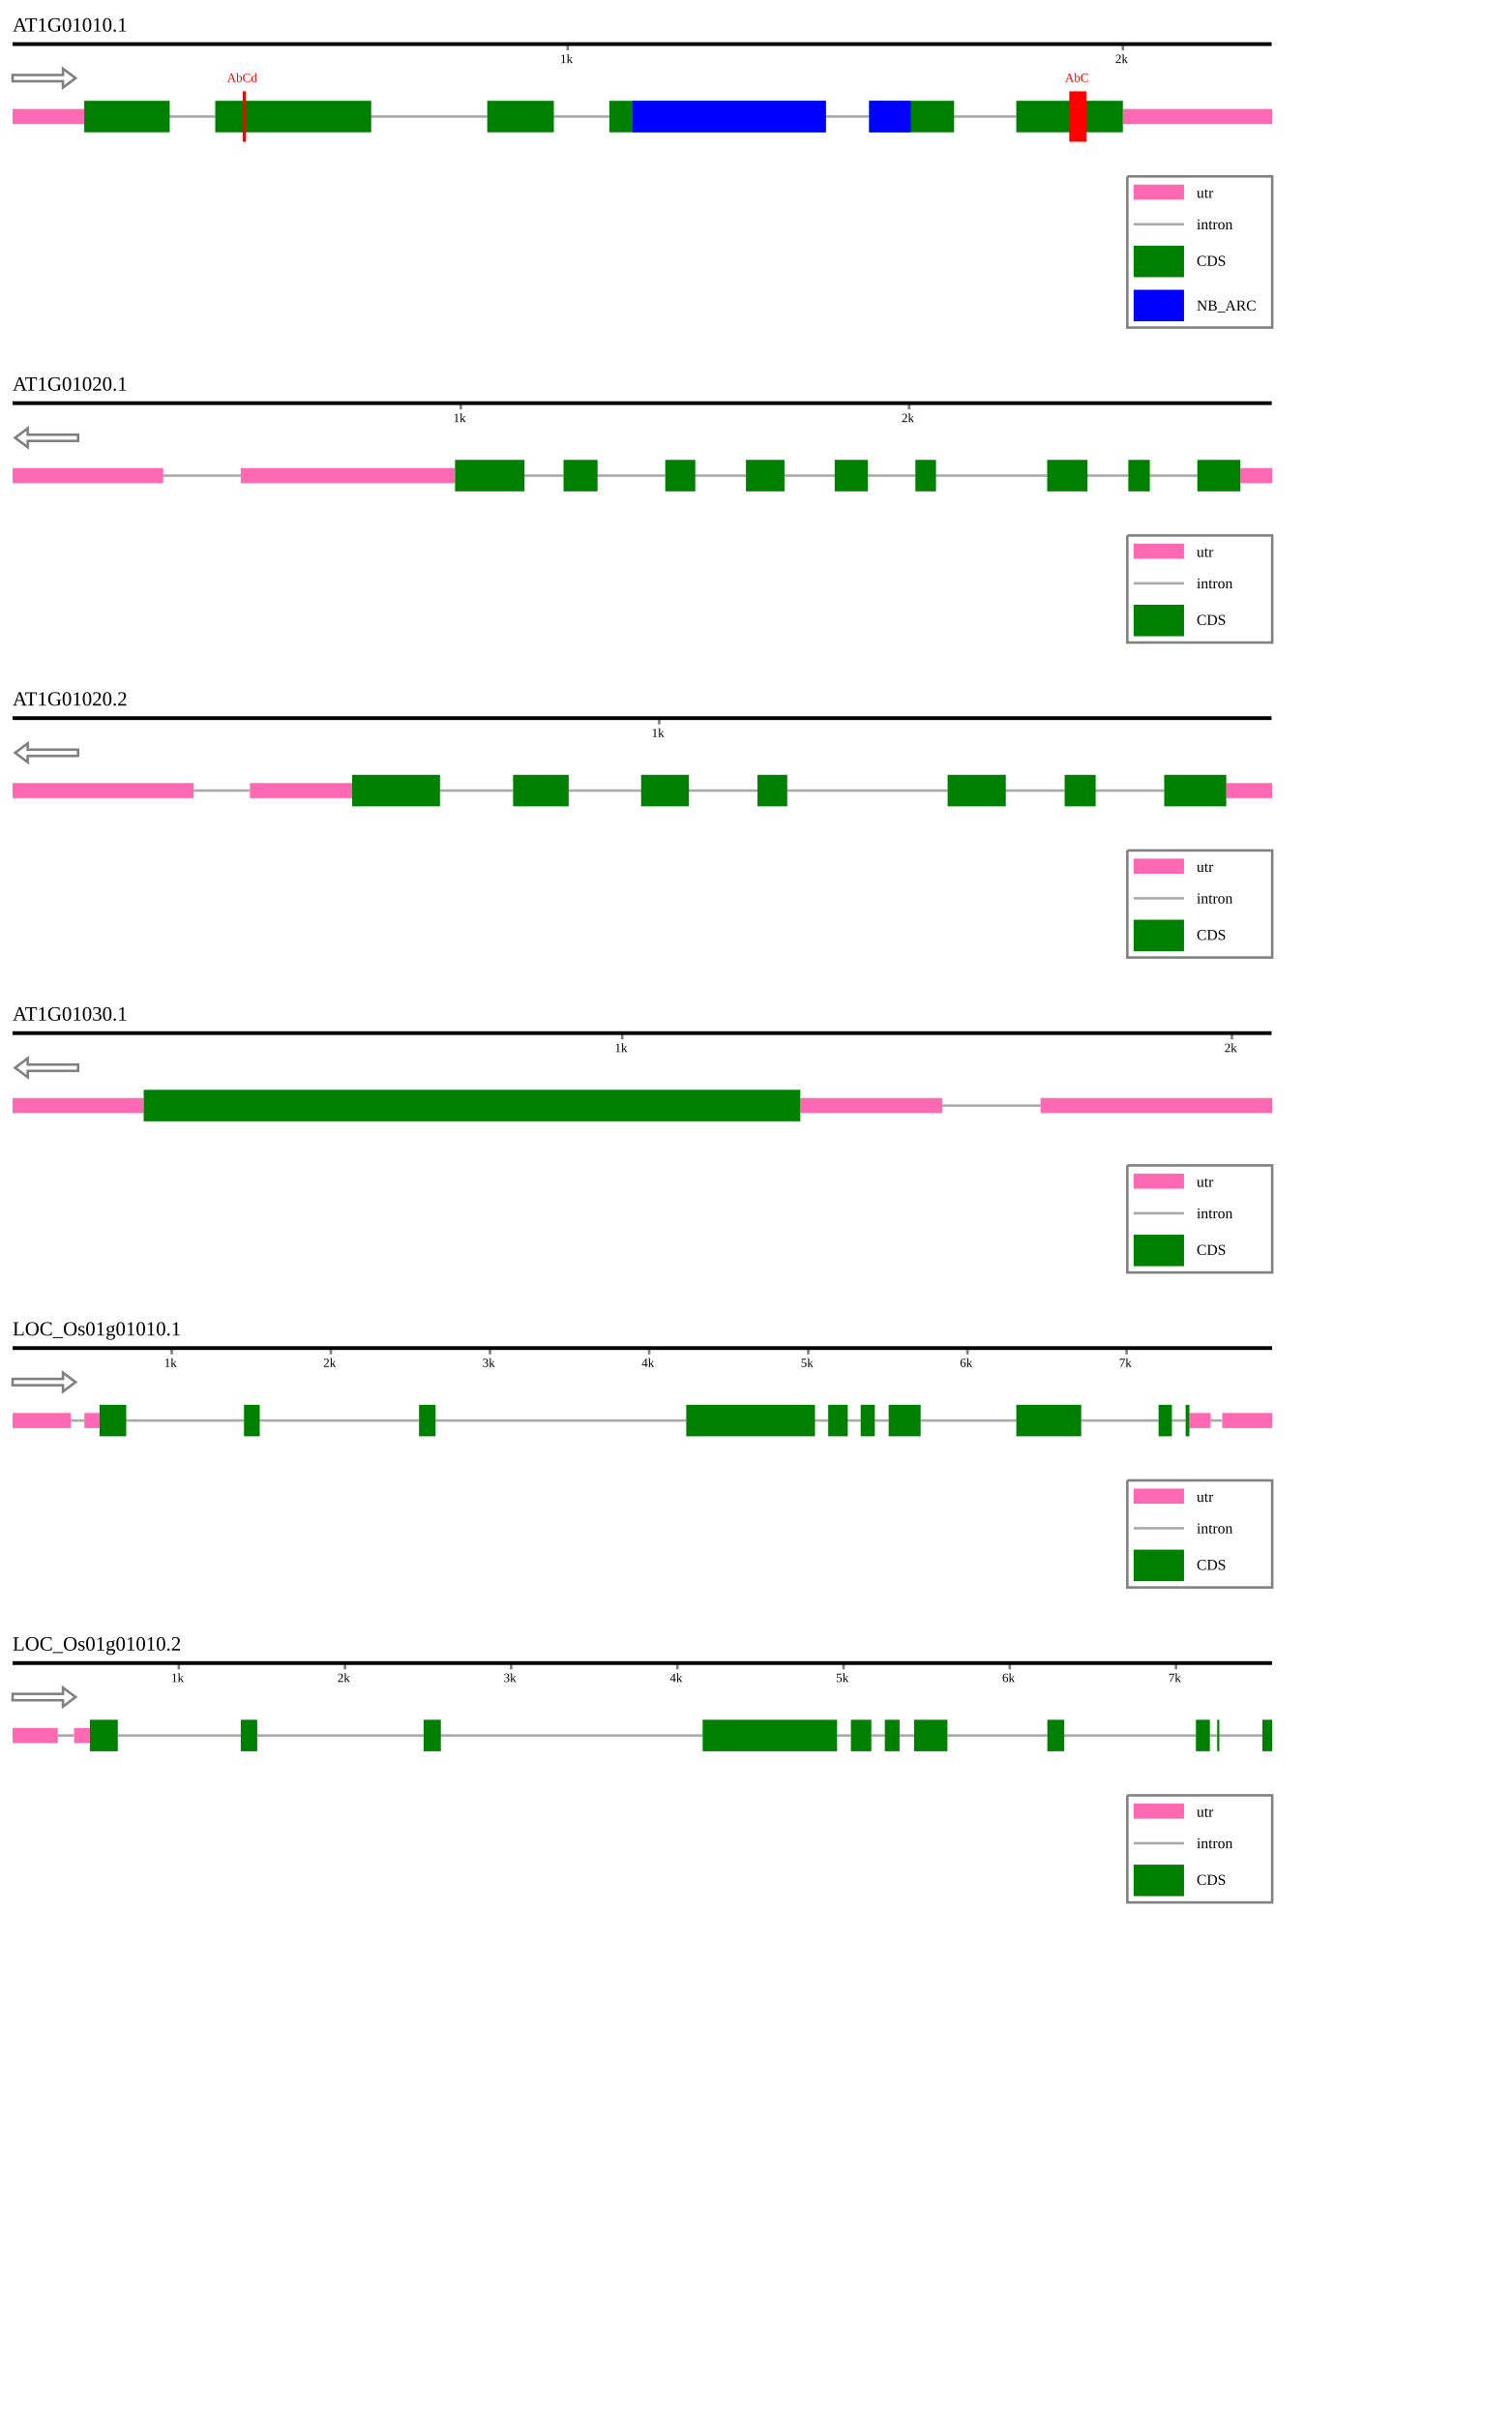
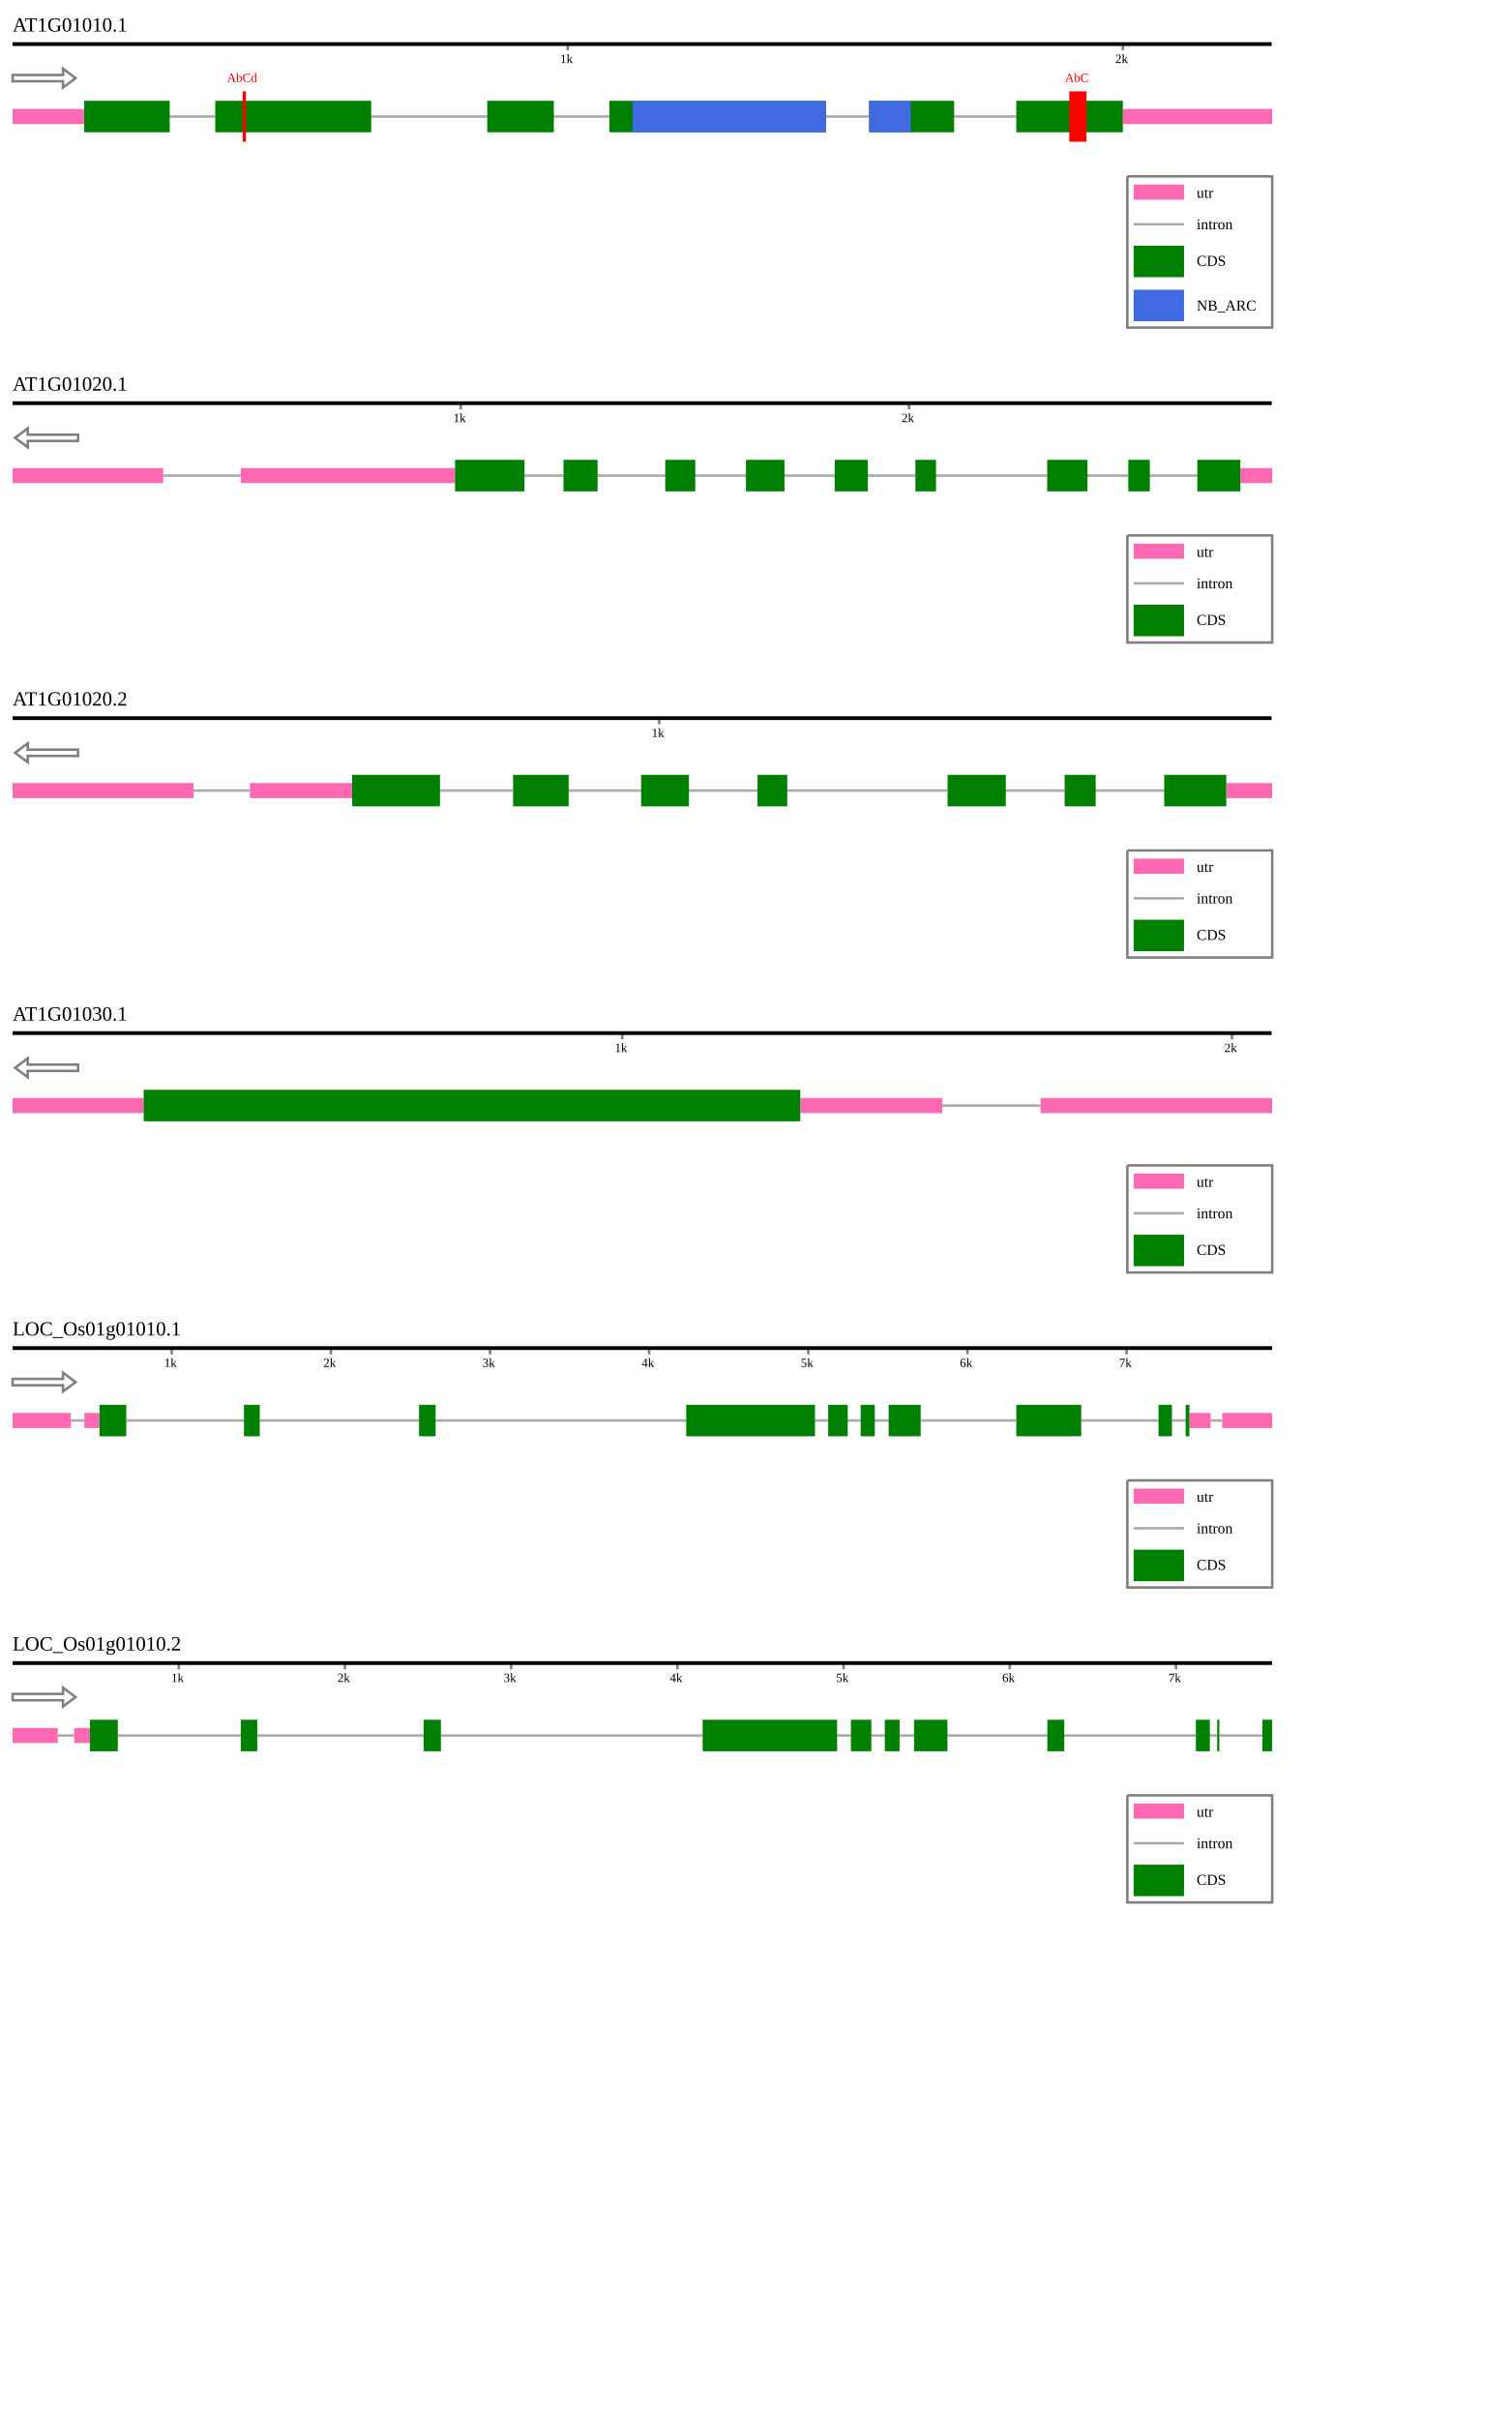
<svg xmlns="http://www.w3.org/2000/svg" baseProfile="full" height="1920" version="1.1" width="1200">
  <defs />
  <text fill="black" font-size="16" x="10" y="25">AT1G01010.1</text>
  <g fill="none" stroke="gray" stroke-width="2">
    <polyline points="10,59.5 50,59.5 50,54.5 60,62 50,69.5 50,64.5 10,64.5 10,58.5" />
  </g>
  <line stroke="gray" stroke-width="2" x1="450.723" x2="450.723" y1="35" y2="40" />
  <text fill="black" font-size="10" x="444.723" y="50">1k</text>
  <line stroke="gray" stroke-width="2" x1="891.446" x2="891.446" y1="35" y2="40" />
  <text fill="black" font-size="10" x="885.446" y="50">2k</text>
  <line stroke="black" stroke-width="3" x1="10.0" x2="1009.559" y1="35" y2="35" />
  <rect fill="hotpink" height="12px" stroke="hotpink" stroke-width="0.001" width="40px" x="900" y="146.5" />
  <text fill="black" font-size="12" x="950" y="157">utr</text>
  <line stroke="darkgrey" stroke-width="2" x1="134.284" x2="170.864" y1="92.5" y2="92.5" />
  <line stroke="darkgrey" stroke-width="2" x1="294.266" x2="386.818" y1="92.5" y2="92.5" />
  <line stroke="darkgrey" stroke-width="2" x1="439.264" x2="483.777" y1="92.5" y2="92.5" />
  <line stroke="darkgrey" stroke-width="2" x1="655.218" x2="690.035" y1="92.5" y2="92.5" />
  <line stroke="darkgrey" stroke-width="2" x1="757.025" x2="806.827" y1="92.5" y2="92.5" />
  <line stroke="darkgrey" stroke-width="2" x1="900" x2="940" y1="178" y2="178" />
  <text fill="black" font-size="12" x="950" y="182">intron</text>
  <rect fill="hotpink" height="12px" stroke="hotpink" stroke-width="0.001" width="56.853px" x="10.0" y="86.5" />
  <rect fill="hotpink" height="12px" stroke="hotpink" stroke-width="0.001" width="118.554px" x="891.446" y="86.5" />
  <rect fill="green" height="25px" stroke="green" stroke-width="0.001" width="67.871px" x="66.853" y="80" />
  <rect fill="green" height="25px" stroke="green" stroke-width="0.001" width="123.843px" x="170.864" y="80" />
  <rect fill="green" height="25px" stroke="green" stroke-width="0.001" width="52.887px" x="386.818" y="80" />
  <rect fill="green" height="25px" stroke="green" stroke-width="0.001" width="171.882px" x="483.777" y="80" />
  <rect fill="green" height="25px" stroke="green" stroke-width="0.001" width="67.431px" x="690.035" y="80" />
  <rect fill="green" height="25px" stroke="green" stroke-width="0.001" width="84.619px" x="806.827" y="80" />
  <rect fill="green" height="25px" stroke="green" stroke-width="0.001" width="40px" x="900" y="195" />
  <text fill="black" font-size="12" x="950" y="211">CDS</text>
-   <rect fill="blue" height="25px" stroke="blue" stroke-width="0.01" width="153.372px" x="502.287" y="80" />
-   <rect fill="blue" height="25px" stroke="blue" stroke-width="0.001" width="40px" x="900" y="230" />
+   <rect fill="royalblue" height="25px" stroke="royalblue" stroke-width="0.01" width="153.372px" x="502.287" y="80" />
+   <rect fill="royalblue" height="25px" stroke="royalblue" stroke-width="0.001" width="40px" x="900" y="230" />
  <text fill="black" font-size="12" x="950" y="246.5">NB_ARC</text>
-   <rect fill="blue" height="25px" stroke="blue" stroke-width="0.01" width="33.054px" x="690.035" y="80" />
+   <rect fill="royalblue" height="25px" stroke="royalblue" stroke-width="0.01" width="33.054px" x="690.035" y="80" />
  <g fill="none" stroke="gray" stroke-width="2">
    <polyline points="895,140 1010,140 1010,260 895,260 895,140" />
  </g>
  <rect fill="red" height="40px" stroke="red" stroke-width="0.001" width="13.662px" x="848.899" y="72.5" />
  <text fill="red" font-size="10" x="845.48" y="65">AbC</text>
  <rect fill="red" height="40px" stroke="red" stroke-width="0.001" width="2.644px" x="192.663" y="72.5" />
  <text fill="red" font-size="10" x="180.235" y="65">AbCd</text>
  <text fill="black" font-size="16" x="10" y="310">AT1G01020.1</text>
  <g fill="none" stroke="gray" stroke-width="2">
    <polyline points="22,345 62,345 62,350 22,350 22,355 12,347.5 22,340 22,346" />
  </g>
  <line stroke="gray" stroke-width="2" x1="365.872" x2="365.872" y1="320" y2="325" />
  <text fill="black" font-size="10" x="359.872" y="335">1k</text>
  <line stroke="gray" stroke-width="2" x1="721.744" x2="721.744" y1="320" y2="325" />
  <text fill="black" font-size="10" x="715.744" y="335">2k</text>
  <line stroke="black" stroke-width="3" x1="10.0" x2="1009.644" y1="320" y2="320" />
  <rect fill="hotpink" height="12px" stroke="hotpink" stroke-width="0.001" width="40px" x="900" y="431.5" />
  <text fill="black" font-size="12" x="950" y="442">utr</text>
  <line stroke="darkgrey" stroke-width="2" x1="129.217" x2="191.139" y1="377.5" y2="377.5" />
  <line stroke="darkgrey" stroke-width="2" x1="416.05" x2="447.367" y1="377.5" y2="377.5" />
  <line stroke="darkgrey" stroke-width="2" x1="474.057" x2="528.149" y1="377.5" y2="377.5" />
  <line stroke="darkgrey" stroke-width="2" x1="551.637" x2="592.206" y1="377.5" y2="377.5" />
  <line stroke="darkgrey" stroke-width="2" x1="622.456" x2="662.669" y1="377.5" y2="377.5" />
  <line stroke="darkgrey" stroke-width="2" x1="688.648" x2="726.726" y1="377.5" y2="377.5" />
  <line stroke="darkgrey" stroke-width="2" x1="742.74" x2="831.352" y1="377.5" y2="377.5" />
  <line stroke="darkgrey" stroke-width="2" x1="863.025" x2="895.765" y1="377.5" y2="377.5" />
  <line stroke="darkgrey" stroke-width="2" x1="912.491" x2="950.569" y1="377.5" y2="377.5" />
  <line stroke="darkgrey" stroke-width="2" x1="900" x2="940" y1="463" y2="463" />
  <text fill="black" font-size="12" x="950" y="467">intron</text>
  <rect fill="hotpink" height="12px" stroke="hotpink" stroke-width="0.001" width="25.267px" x="984.733" y="371.5" />
  <rect fill="hotpink" height="12px" stroke="hotpink" stroke-width="0.001" width="170.107px" x="191.139" y="371.5" />
  <rect fill="hotpink" height="12px" stroke="hotpink" stroke-width="0.001" width="119.573px" x="10.0" y="371.5" />
  <rect fill="green" height="25px" stroke="green" stroke-width="0.001" width="34.164px" x="950.569" y="365" />
  <rect fill="green" height="25px" stroke="green" stroke-width="0.001" width="17.082px" x="895.765" y="365" />
  <rect fill="green" height="25px" stroke="green" stroke-width="0.001" width="32.028px" x="831.352" y="365" />
  <rect fill="green" height="25px" stroke="green" stroke-width="0.001" width="16.37px" x="726.726" y="365" />
  <rect fill="green" height="25px" stroke="green" stroke-width="0.001" width="26.335px" x="662.669" y="365" />
  <rect fill="green" height="25px" stroke="green" stroke-width="0.001" width="30.605px" x="592.206" y="365" />
  <rect fill="green" height="25px" stroke="green" stroke-width="0.001" width="23.843px" x="528.149" y="365" />
  <rect fill="green" height="25px" stroke="green" stroke-width="0.001" width="27.046px" x="447.367" y="365" />
  <rect fill="green" height="25px" stroke="green" stroke-width="0.001" width="55.16px" x="361.246" y="365" />
  <rect fill="green" height="25px" stroke="green" stroke-width="0.001" width="40px" x="900" y="480" />
  <text fill="black" font-size="12" x="950" y="496">CDS</text>
  <g fill="none" stroke="gray" stroke-width="2">
    <polyline points="895,425 1010,425 1010,510 895,510 895,425" />
  </g>
  <text fill="black" font-size="16" x="10" y="560">AT1G01020.2</text>
  <g fill="none" stroke="gray" stroke-width="2">
    <polyline points="22,595 62,595 62,600 22,600 22,605 12,597.5 22,590 22,596" />
  </g>
  <line stroke="gray" stroke-width="2" x1="523.347" x2="523.347" y1="570" y2="575" />
  <text fill="black" font-size="10" x="517.347" y="585">1k</text>
  <line stroke="black" stroke-width="3" x1="10.0" x2="1009.487" y1="570" y2="570" />
  <rect fill="hotpink" height="12px" stroke="hotpink" stroke-width="0.001" width="40px" x="900" y="681.5" />
  <text fill="black" font-size="12" x="950" y="692">utr</text>
  <line stroke="darkgrey" stroke-width="2" x1="153.224" x2="198.398" y1="627.5" y2="627.5" />
  <line stroke="darkgrey" stroke-width="2" x1="348.809" x2="407.331" y1="627.5" y2="627.5" />
  <line stroke="darkgrey" stroke-width="2" x1="450.965" x2="508.973" y1="627.5" y2="627.5" />
  <line stroke="darkgrey" stroke-width="2" x1="546.448" x2="601.376" y1="627.5" y2="627.5" />
  <line stroke="darkgrey" stroke-width="2" x1="624.476" x2="752.3" y1="627.5" y2="627.5" />
  <line stroke="darkgrey" stroke-width="2" x1="797.988" x2="845.216" y1="627.5" y2="627.5" />
  <line stroke="darkgrey" stroke-width="2" x1="869.343" x2="924.271" y1="627.5" y2="627.5" />
  <line stroke="darkgrey" stroke-width="2" x1="900" x2="940" y1="713" y2="713" />
  <text fill="black" font-size="12" x="950" y="717">intron</text>
  <rect fill="hotpink" height="12px" stroke="hotpink" stroke-width="0.001" width="36.448px" x="973.552" y="621.5" />
  <rect fill="hotpink" height="12px" stroke="hotpink" stroke-width="0.001" width="81.109px" x="198.398" y="621.5" />
  <rect fill="hotpink" height="12px" stroke="hotpink" stroke-width="0.001" width="143.737px" x="10.0" y="621.5" />
  <rect fill="green" height="25px" stroke="green" stroke-width="0.001" width="49.281px" x="924.271" y="615" />
  <rect fill="green" height="25px" stroke="green" stroke-width="0.001" width="24.641px" x="845.216" y="615" />
  <rect fill="green" height="25px" stroke="green" stroke-width="0.001" width="46.201px" x="752.3" y="615" />
  <rect fill="green" height="25px" stroke="green" stroke-width="0.001" width="23.614px" x="601.376" y="615" />
  <rect fill="green" height="25px" stroke="green" stroke-width="0.001" width="37.988px" x="508.973" y="615" />
  <rect fill="green" height="25px" stroke="green" stroke-width="0.001" width="44.148px" x="407.331" y="615" />
  <rect fill="green" height="25px" stroke="green" stroke-width="0.001" width="69.815px" x="279.507" y="615" />
  <rect fill="green" height="25px" stroke="green" stroke-width="0.001" width="40px" x="900" y="730" />
  <text fill="black" font-size="12" x="950" y="746">CDS</text>
  <g fill="none" stroke="gray" stroke-width="2">
    <polyline points="895,675 1010,675 1010,760 895,760 895,675" />
  </g>
  <text fill="black" font-size="16" x="10" y="810">AT1G01030.1</text>
  <g fill="none" stroke="gray" stroke-width="2">
    <polyline points="22,845 62,845 62,850 22,850 22,855 12,847.5 22,840 22,846" />
  </g>
  <line stroke="gray" stroke-width="2" x1="494.027" x2="494.027" y1="820" y2="825" />
  <text fill="black" font-size="10" x="488.027" y="835">1k</text>
  <line stroke="gray" stroke-width="2" x1="978.054" x2="978.054" y1="820" y2="825" />
  <text fill="black" font-size="10" x="972.054" y="835">2k</text>
  <line stroke="black" stroke-width="3" x1="10.0" x2="1009.516" y1="820" y2="820" />
  <rect fill="hotpink" height="12px" stroke="hotpink" stroke-width="0.001" width="40px" x="900" y="931.5" />
  <text fill="black" font-size="12" x="950" y="942">utr</text>
  <line stroke="darkgrey" stroke-width="2" x1="747.657" x2="826.07" y1="877.5" y2="877.5" />
  <line stroke="darkgrey" stroke-width="2" x1="900" x2="940" y1="963" y2="963" />
  <text fill="black" font-size="12" x="950" y="967">intron</text>
  <rect fill="hotpink" height="12px" stroke="hotpink" stroke-width="0.001" width="183.93px" x="826.07" y="871.5" />
  <rect fill="hotpink" height="12px" stroke="hotpink" stroke-width="0.001" width="112.778px" x="635.363" y="871.5" />
  <rect fill="hotpink" height="12px" stroke="hotpink" stroke-width="0.001" width="104.066px" x="10.0" y="871.5" />
  <rect fill="green" height="25px" stroke="green" stroke-width="0.001" width="521.297px" x="114.066" y="865" />
  <rect fill="green" height="25px" stroke="green" stroke-width="0.001" width="40px" x="900" y="980" />
  <text fill="black" font-size="12" x="950" y="996">CDS</text>
  <g fill="none" stroke="gray" stroke-width="2">
    <polyline points="895,925 1010,925 1010,1010 895,1010 895,925" />
  </g>
  <text fill="black" font-size="16" x="10" y="1060">LOC_Os01g01010.1</text>
  <g fill="none" stroke="gray" stroke-width="2">
    <polyline points="10,1094.5 50,1094.5 50,1089.5 60,1097 50,1104.5 50,1099.5 10,1099.5 10,1093.5" />
  </g>
  <line stroke="gray" stroke-width="2" x1="136.342" x2="136.342" y1="1070" y2="1075" />
  <text fill="black" font-size="10" x="130.342" y="1085">1k</text>
  <line stroke="gray" stroke-width="2" x1="262.685" x2="262.685" y1="1070" y2="1075" />
  <text fill="black" font-size="10" x="256.685" y="1085">2k</text>
  <line stroke="gray" stroke-width="2" x1="389.027" x2="389.027" y1="1070" y2="1075" />
  <text fill="black" font-size="10" x="383.027" y="1085">3k</text>
  <line stroke="gray" stroke-width="2" x1="515.37" x2="515.37" y1="1070" y2="1075" />
  <text fill="black" font-size="10" x="509.37" y="1085">4k</text>
  <line stroke="gray" stroke-width="2" x1="641.712" x2="641.712" y1="1070" y2="1075" />
  <text fill="black" font-size="10" x="635.712" y="1085">5k</text>
  <line stroke="gray" stroke-width="2" x1="768.054" x2="768.054" y1="1070" y2="1075" />
  <text fill="black" font-size="10" x="762.054" y="1085">6k</text>
  <line stroke="gray" stroke-width="2" x1="894.397" x2="894.397" y1="1070" y2="1075" />
  <text fill="black" font-size="10" x="888.397" y="1085">7k</text>
  <line stroke="black" stroke-width="3" x1="10.0" x2="1009.874" y1="1070" y2="1070" />
  <rect fill="hotpink" height="12px" stroke="hotpink" stroke-width="0.001" width="40px" x="900" y="1181.5" />
  <text fill="black" font-size="12" x="950" y="1192">utr</text>
  <line stroke="darkgrey" stroke-width="2" x1="56.115" x2="66.98" y1="1127.5" y2="1127.5" />
  <line stroke="darkgrey" stroke-width="2" x1="100.082" x2="193.702" y1="1127.5" y2="1127.5" />
  <line stroke="darkgrey" stroke-width="2" x1="206.083" x2="332.678" y1="1127.5" y2="1127.5" />
  <line stroke="darkgrey" stroke-width="2" x1="345.692" x2="544.807" y1="1127.5" y2="1127.5" />
  <line stroke="darkgrey" stroke-width="2" x1="646.892" x2="657.505" y1="1127.5" y2="1127.5" />
  <line stroke="darkgrey" stroke-width="2" x1="672.919" x2="683.279" y1="1127.5" y2="1127.5" />
  <line stroke="darkgrey" stroke-width="2" x1="694.397" x2="705.515" y1="1127.5" y2="1127.5" />
  <line stroke="darkgrey" stroke-width="2" x1="730.783" x2="806.841" y1="1127.5" y2="1127.5" />
  <line stroke="darkgrey" stroke-width="2" x1="858.263" x2="919.792" y1="1127.5" y2="1127.5" />
  <line stroke="darkgrey" stroke-width="2" x1="930.278" x2="941.27" y1="1127.5" y2="1127.5" />
  <line stroke="darkgrey" stroke-width="2" x1="960.979" x2="970.328" y1="1127.5" y2="1127.5" />
  <line stroke="darkgrey" stroke-width="2" x1="900" x2="940" y1="1213" y2="1213" />
  <text fill="black" font-size="12" x="950" y="1217">intron</text>
  <rect fill="hotpink" height="12px" stroke="hotpink" stroke-width="0.001" width="46.241px" x="10.0" y="1121.5" />
  <rect fill="hotpink" height="12px" stroke="hotpink" stroke-width="0.001" width="12.003px" x="66.98" y="1121.5" />
  <rect fill="hotpink" height="12px" stroke="hotpink" stroke-width="0.001" width="16.804px" x="944.302" y="1121.5" />
  <rect fill="hotpink" height="12px" stroke="hotpink" stroke-width="0.001" width="39.672px" x="970.328" y="1121.5" />
  <rect fill="green" height="25px" stroke="green" stroke-width="0.001" width="21.226px" x="78.983" y="1115" />
  <rect fill="green" height="25px" stroke="green" stroke-width="0.001" width="12.508px" x="193.702" y="1115" />
  <rect fill="green" height="25px" stroke="green" stroke-width="0.001" width="13.14px" x="332.678" y="1115" />
  <rect fill="green" height="25px" stroke="green" stroke-width="0.001" width="102.211px" x="544.807" y="1115" />
  <rect fill="green" height="25px" stroke="green" stroke-width="0.001" width="15.54px" x="657.505" y="1115" />
  <rect fill="green" height="25px" stroke="green" stroke-width="0.001" width="11.244px" x="683.279" y="1115" />
  <rect fill="green" height="25px" stroke="green" stroke-width="0.001" width="25.395px" x="705.515" y="1115" />
  <rect fill="green" height="25px" stroke="green" stroke-width="0.001" width="51.548px" x="806.841" y="1115" />
  <rect fill="green" height="25px" stroke="green" stroke-width="0.001" width="10.613px" x="919.792" y="1115" />
  <rect fill="green" height="25px" stroke="green" stroke-width="0.001" width="3.032px" x="941.27" y="1115" />
  <rect fill="green" height="25px" stroke="green" stroke-width="0.001" width="40px" x="900" y="1230" />
  <text fill="black" font-size="12" x="950" y="1246">CDS</text>
  <g fill="none" stroke="gray" stroke-width="2">
    <polyline points="895,1175 1010,1175 1010,1260 895,1260 895,1175" />
  </g>
  <text fill="black" font-size="16" x="10" y="1310">LOC_Os01g01010.2</text>
  <g fill="none" stroke="gray" stroke-width="2">
    <polyline points="10,1344.5 50,1344.5 50,1339.5 60,1347 50,1354.5 50,1349.5 10,1349.5 10,1343.5" />
  </g>
  <line stroke="gray" stroke-width="2" x1="141.944" x2="141.944" y1="1320" y2="1325" />
  <text fill="black" font-size="10" x="135.944" y="1335">1k</text>
  <line stroke="gray" stroke-width="2" x1="273.887" x2="273.887" y1="1320" y2="1325" />
  <text fill="black" font-size="10" x="267.887" y="1335">2k</text>
  <line stroke="gray" stroke-width="2" x1="405.831" x2="405.831" y1="1320" y2="1325" />
  <text fill="black" font-size="10" x="399.831" y="1335">3k</text>
  <line stroke="gray" stroke-width="2" x1="537.774" x2="537.774" y1="1320" y2="1325" />
  <text fill="black" font-size="10" x="531.774" y="1335">4k</text>
  <line stroke="gray" stroke-width="2" x1="669.718" x2="669.718" y1="1320" y2="1325" />
  <text fill="black" font-size="10" x="663.718" y="1335">5k</text>
  <line stroke="gray" stroke-width="2" x1="801.661" x2="801.661" y1="1320" y2="1325" />
  <text fill="black" font-size="10" x="795.661" y="1335">6k</text>
  <line stroke="gray" stroke-width="2" x1="933.605" x2="933.605" y1="1320" y2="1325" />
  <text fill="black" font-size="10" x="927.605" y="1335">7k</text>
  <line stroke="black" stroke-width="3" x1="10.0" x2="1009.868" y1="1320" y2="1320" />
  <rect fill="hotpink" height="12px" stroke="hotpink" stroke-width="0.001" width="40px" x="900" y="1431.5" />
  <text fill="black" font-size="12" x="950" y="1442">utr</text>
  <line stroke="darkgrey" stroke-width="2" x1="45.757" x2="58.819" y1="1377.5" y2="1377.5" />
  <line stroke="darkgrey" stroke-width="2" x1="93.388" x2="191.158" y1="1377.5" y2="1377.5" />
  <line stroke="darkgrey" stroke-width="2" x1="204.089" x2="336.296" y1="1377.5" y2="1377.5" />
  <line stroke="darkgrey" stroke-width="2" x1="349.887" x2="557.83" y1="1377.5" y2="1377.5" />
  <line stroke="darkgrey" stroke-width="2" x1="664.44" x2="675.523" y1="1377.5" y2="1377.5" />
  <line stroke="darkgrey" stroke-width="2" x1="691.62" x2="702.44" y1="1377.5" y2="1377.5" />
  <line stroke="darkgrey" stroke-width="2" x1="714.051" x2="725.662" y1="1377.5" y2="1377.5" />
  <line stroke="darkgrey" stroke-width="2" x1="752.05" x2="831.48" y1="1377.5" y2="1377.5" />
  <line stroke="darkgrey" stroke-width="2" x1="844.807" x2="949.438" y1="1377.5" y2="1377.5" />
  <line stroke="darkgrey" stroke-width="2" x1="960.389" x2="966.327" y1="1377.5" y2="1377.5" />
  <line stroke="darkgrey" stroke-width="2" x1="967.91" x2="1002.215" y1="1377.5" y2="1377.5" />
  <line stroke="darkgrey" stroke-width="2" x1="900" x2="940" y1="1463" y2="1463" />
  <text fill="black" font-size="12" x="950" y="1467">intron</text>
  <rect fill="hotpink" height="12px" stroke="hotpink" stroke-width="0.001" width="35.889px" x="10.0" y="1371.5" />
  <rect fill="hotpink" height="12px" stroke="hotpink" stroke-width="0.001" width="12.535px" x="58.819" y="1371.5" />
  <rect fill="green" height="25px" stroke="green" stroke-width="0.001" width="22.167px" x="71.354" y="1365" />
  <rect fill="green" height="25px" stroke="green" stroke-width="0.001" width="13.062px" x="191.158" y="1365" />
  <rect fill="green" height="25px" stroke="green" stroke-width="0.001" width="13.722px" x="336.296" y="1365" />
  <rect fill="green" height="25px" stroke="green" stroke-width="0.001" width="106.742px" x="557.83" y="1365" />
  <rect fill="green" height="25px" stroke="green" stroke-width="0.001" width="16.229px" x="675.523" y="1365" />
  <rect fill="green" height="25px" stroke="green" stroke-width="0.001" width="11.743px" x="702.44" y="1365" />
  <rect fill="green" height="25px" stroke="green" stroke-width="0.001" width="26.521px" x="725.662" y="1365" />
  <rect fill="green" height="25px" stroke="green" stroke-width="0.001" width="13.458px" x="831.48" y="1365" />
  <rect fill="green" height="25px" stroke="green" stroke-width="0.001" width="11.083px" x="949.438" y="1365" />
  <rect fill="green" height="25px" stroke="green" stroke-width="0.001" width="1.715px" x="966.327" y="1365" />
  <rect fill="green" height="25px" stroke="green" stroke-width="0.001" width="7.785px" x="1002.215" y="1365" />
  <rect fill="green" height="25px" stroke="green" stroke-width="0.001" width="40px" x="900" y="1480" />
  <text fill="black" font-size="12" x="950" y="1496">CDS</text>
  <g fill="none" stroke="gray" stroke-width="2">
    <polyline points="895,1425 1010,1425 1010,1510 895,1510 895,1425" />
  </g>
</svg>
